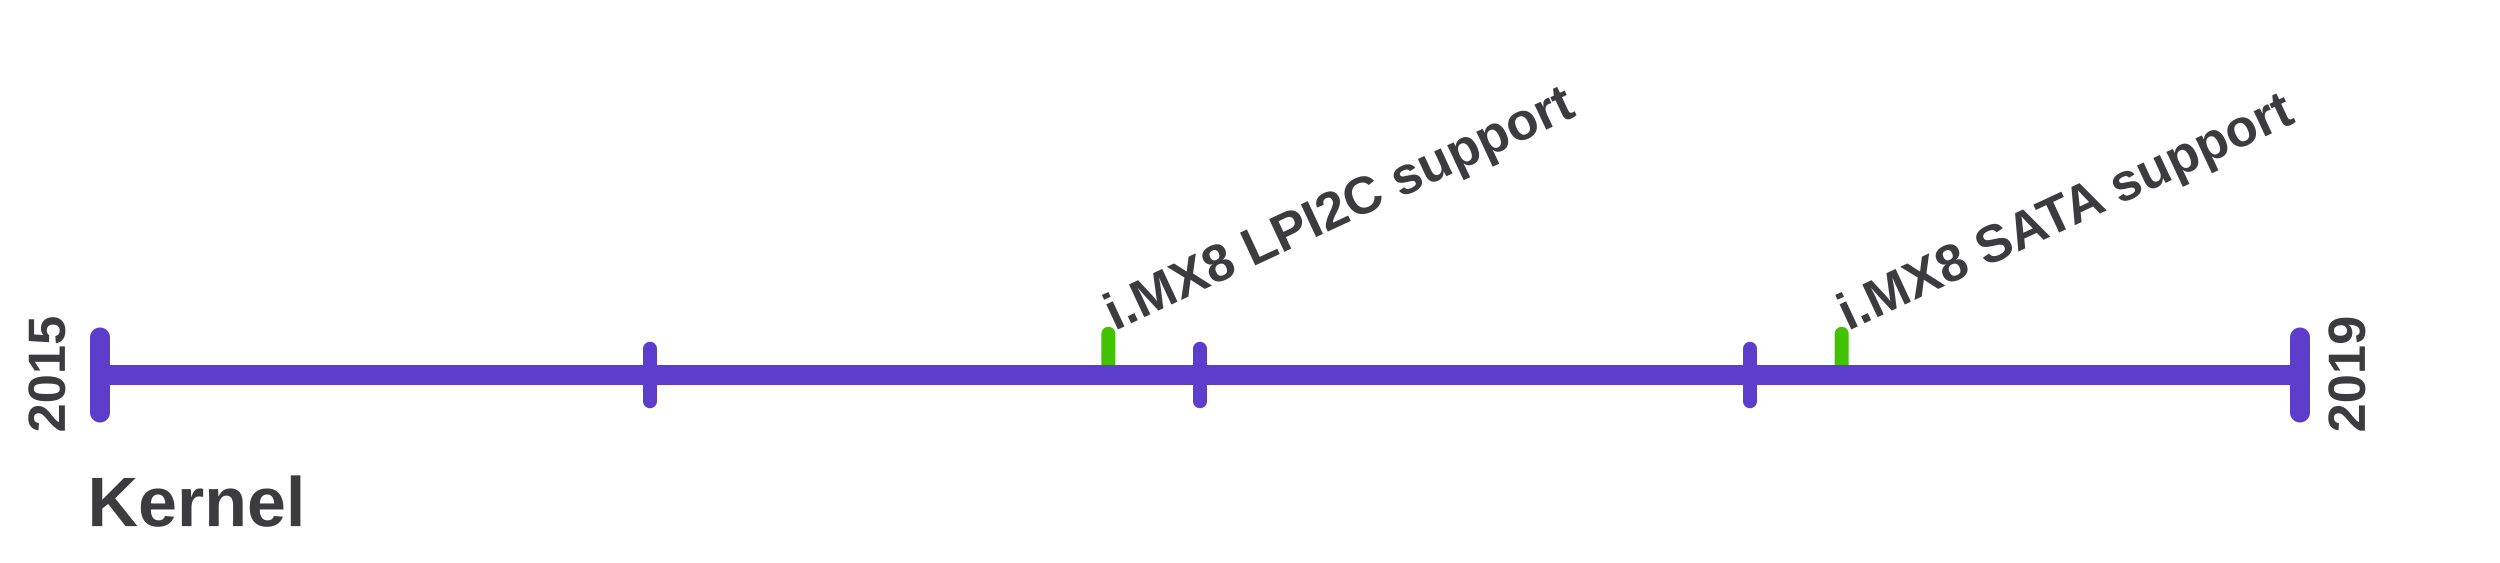
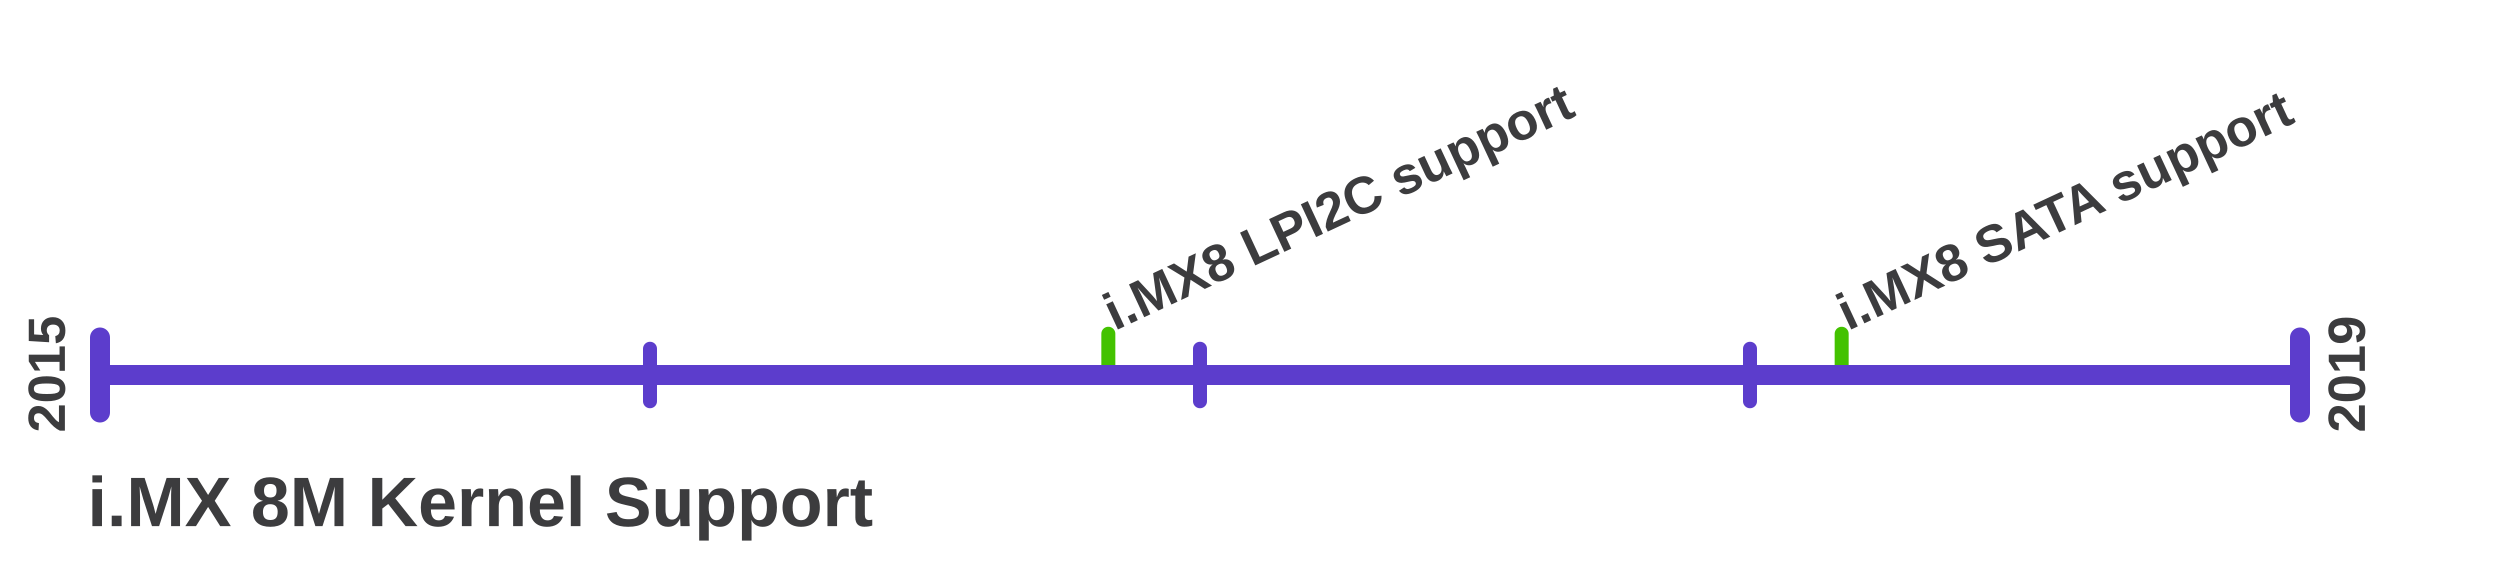
<svg xmlns="http://www.w3.org/2000/svg" baseProfile="full" height="225" version="1.1" width="1000">
  <defs />
  <line stroke="#43c200" stroke-linecap="round" stroke-width="5.6" x1="443.333" x2="443.333" y1="133.5" y2="150" />
  <g transform="rotate(-25, 443.3333, 127)">
    <text dominant-baseline="middle" style="fill: #3c3c3e; font-size: 21px; font-weight: bold; font-family: Liberation Sans;" text-anchor="start" x="443.333" y="127">i.MX8 LPI2C support</text>
  </g>
  <line stroke="#43c200" stroke-linecap="round" stroke-width="5.6" x1="736.667" x2="736.667" y1="133.5" y2="150" />
  <g transform="rotate(-25, 736.6667, 127)">
    <text dominant-baseline="middle" style="fill: #3c3c3e; font-size: 21px; font-weight: bold; font-family: Liberation Sans;" text-anchor="start" x="736.667" y="127">i.MX8 SATA support</text>
  </g>
  <line stroke="#5c3dcc" stroke-linecap="round" stroke-width="8" x1="40.0" x2="920" y1="150" y2="150" />
  <line stroke="#5c3dcc" stroke-linecap="round" stroke-width="8" x1="40.0" x2="40.0" y1="135" y2="165" />
  <line stroke="#5c3dcc" stroke-linecap="round" stroke-width="8" x1="920" x2="920" y1="135" y2="165" />
  <g transform="rotate(-90, 20.0, 173)">
    <text dominant-baseline="middle" style="fill: #3c3c3e; font-size: 21px; font-weight: bold; font-family: Liberation Sans;" text-anchor="start" x="20.0" y="173">2015</text>
  </g>
  <g transform="rotate(-90, 940, 173)">
    <text dominant-baseline="middle" style="fill: #3c3c3e; font-size: 21px; font-weight: bold; font-family: Liberation Sans;" text-anchor="start" x="940" y="173">2019</text>
  </g>
  <line stroke="#5c3dcc" stroke-linecap="round" stroke-width="5.6" x1="40.0" x2="40.0" y1="139.5" y2="160.5" />
  <line stroke="#5c3dcc" stroke-linecap="round" stroke-width="5.6" x1="260.0" x2="260.0" y1="139.5" y2="160.5" />
  <line stroke="#5c3dcc" stroke-linecap="round" stroke-width="5.6" x1="480.0" x2="480.0" y1="139.5" y2="160.5" />
  <line stroke="#5c3dcc" stroke-linecap="round" stroke-width="5.6" x1="700.0" x2="700.0" y1="139.5" y2="160.5" />
  <g transform="rotate(0, 35.0, 202.5)">
-     <text dominant-baseline="middle" style="fill: #3c3c3e; font-size: 28px; font-weight: bold; font-family: Liberation Sans;" text-anchor="start" x="35.0" y="202.5">Kernel</text>
+     <text dominant-baseline="middle" style="fill: #3c3c3e; font-size: 28px; font-weight: bold; font-family: Liberation Sans;" text-anchor="start" x="35.0" y="202.5">i.MX 8M Kernel Support</text>
  </g>
</svg>
